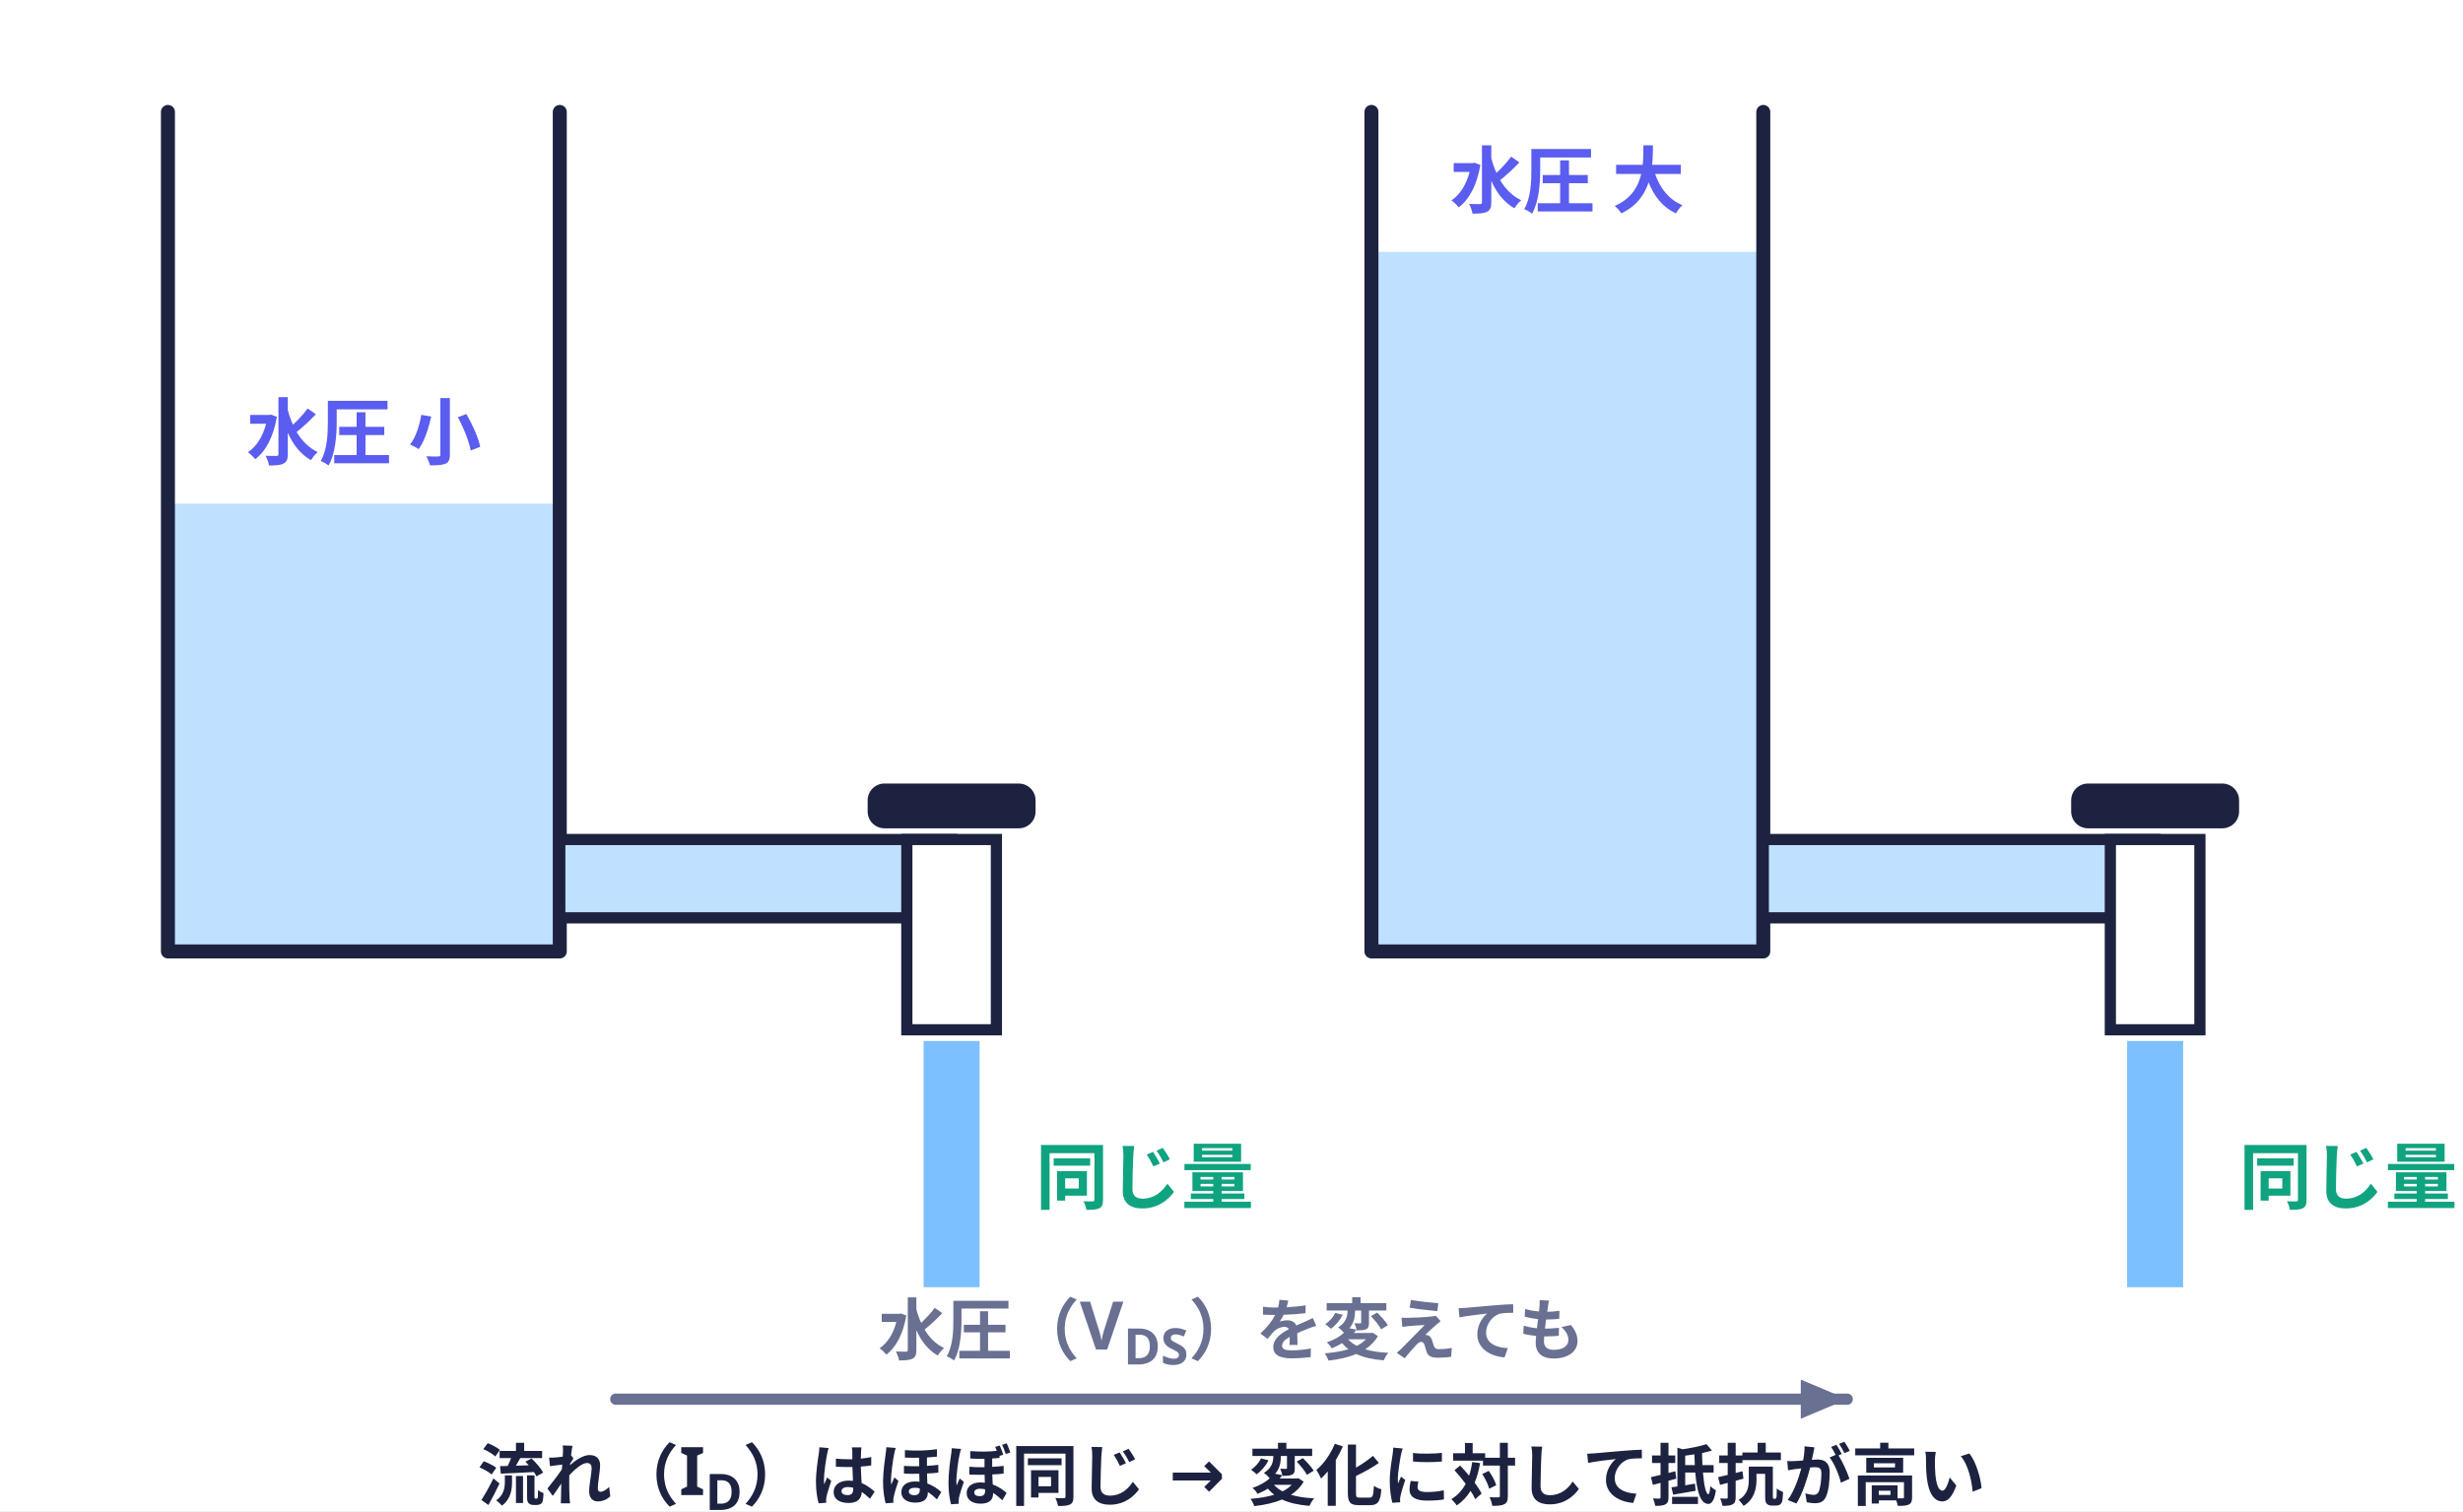
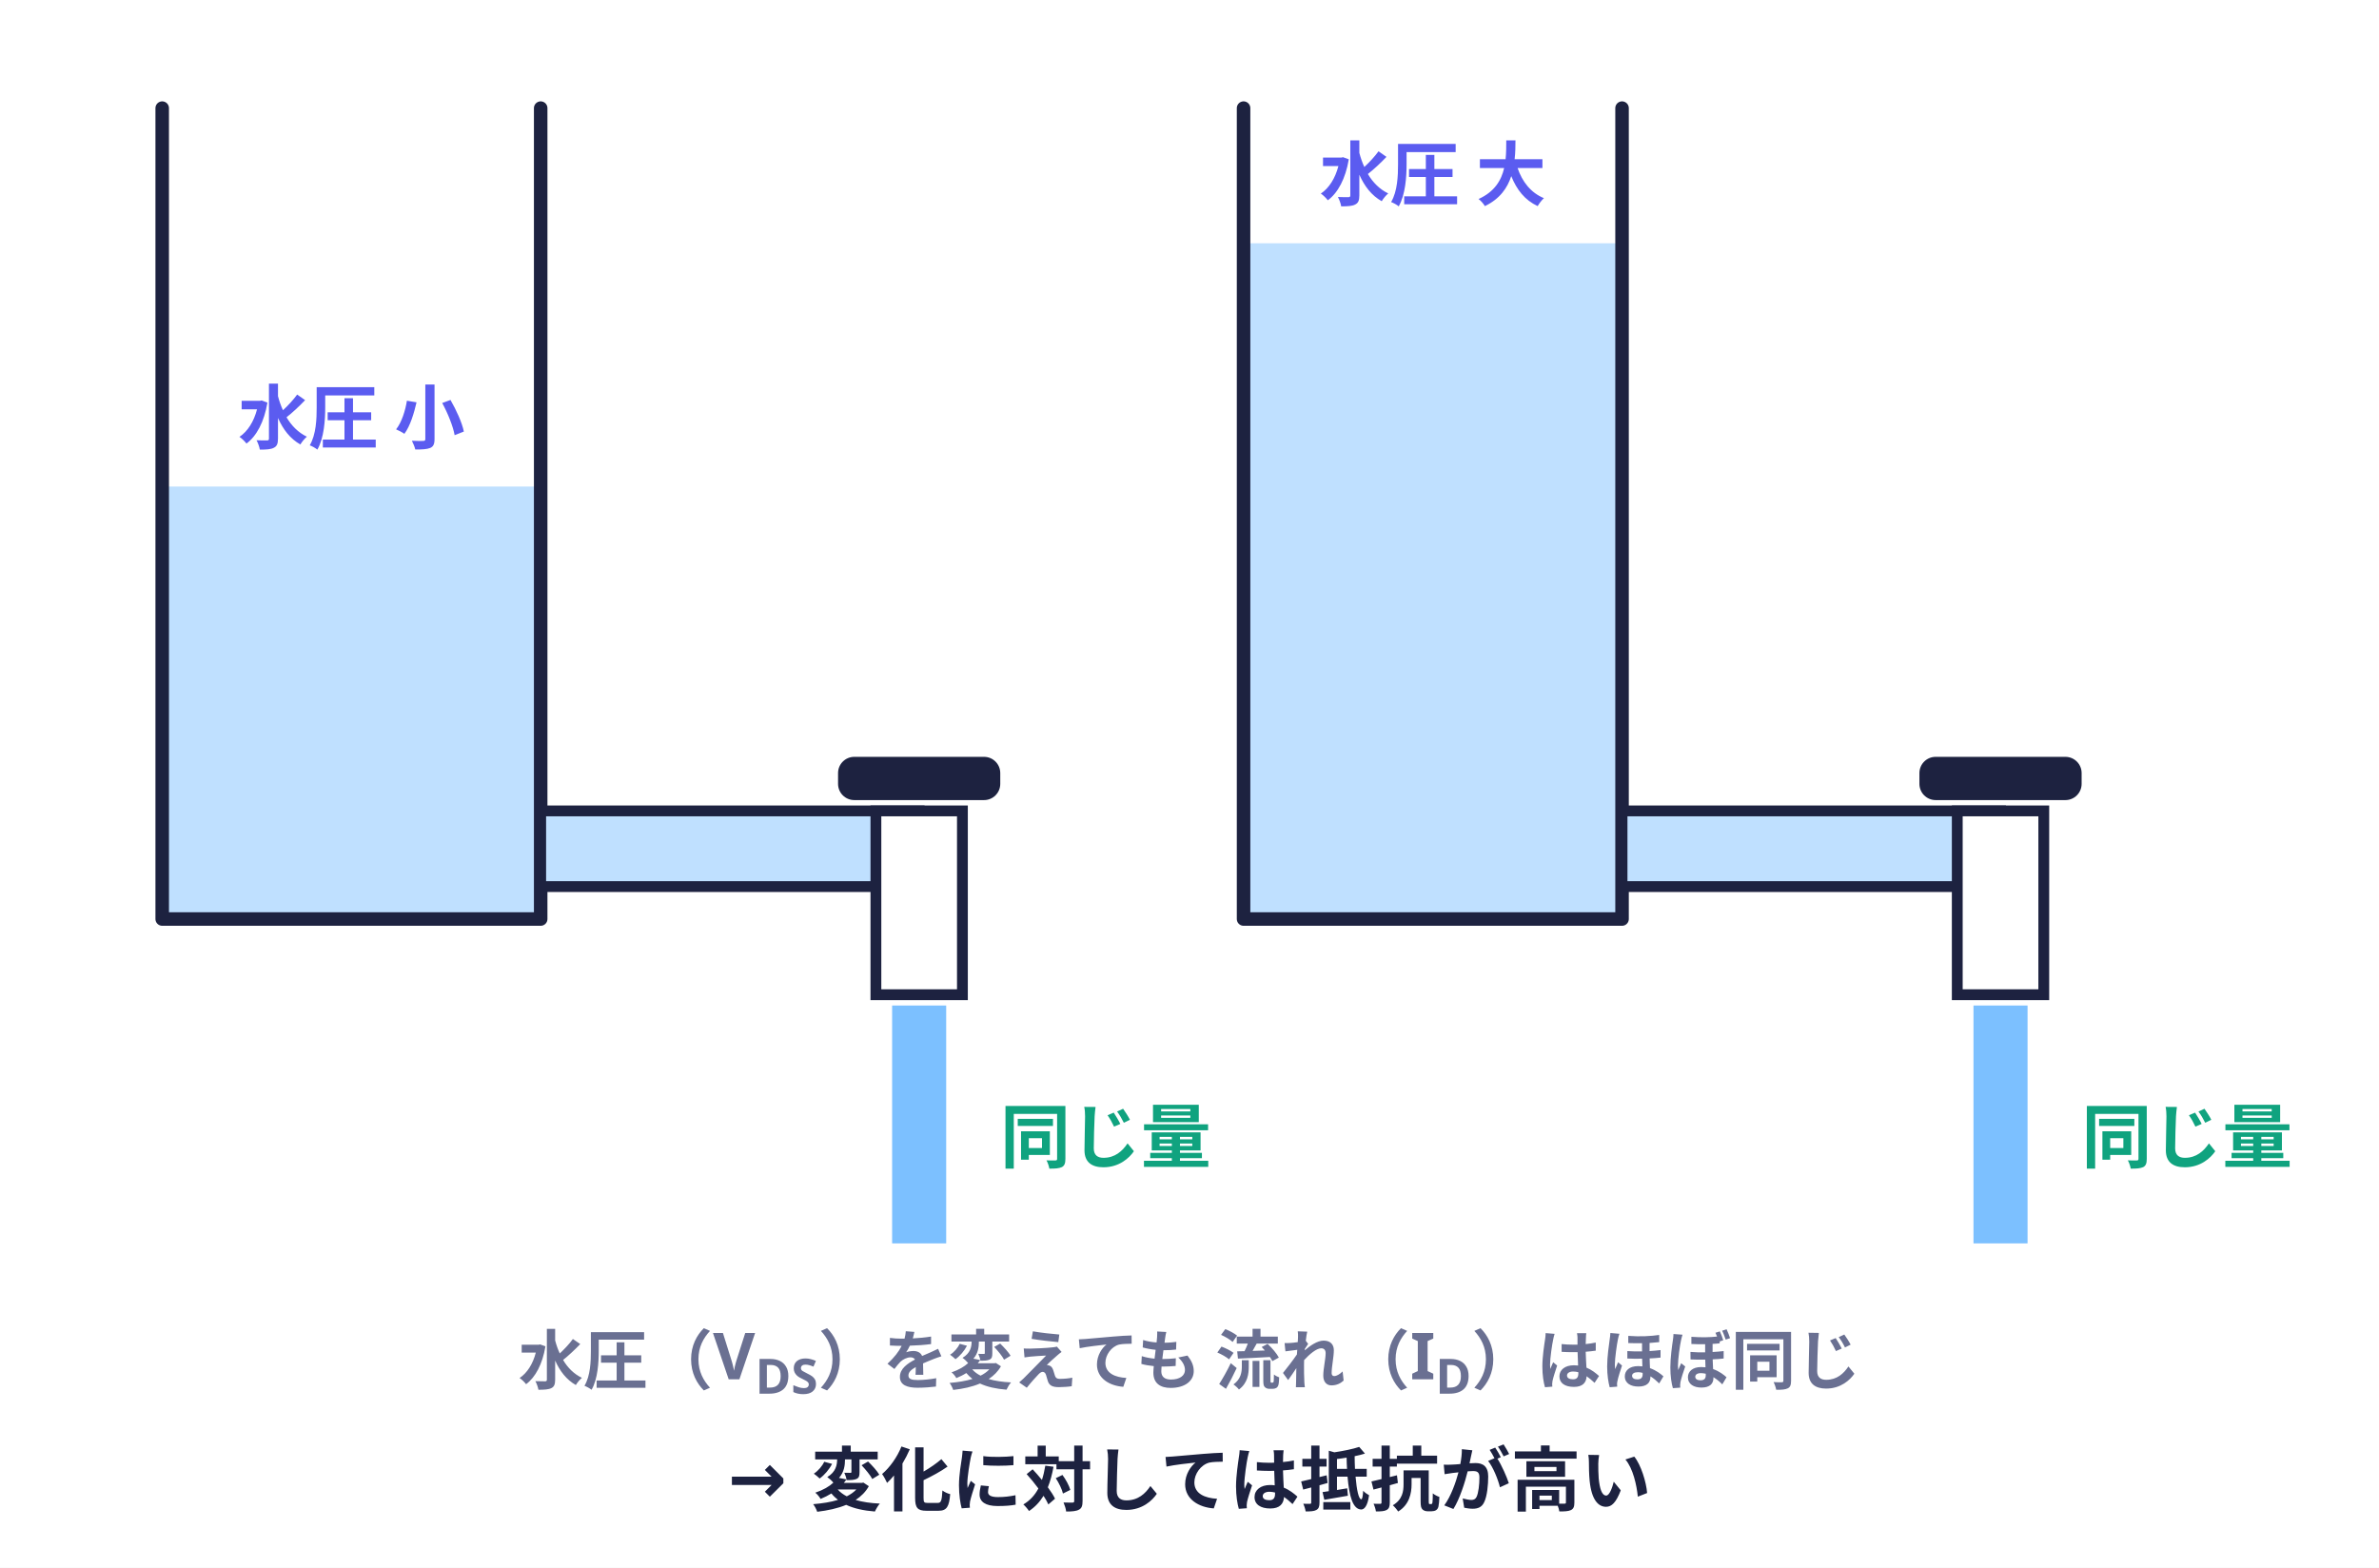
- <svg xmlns="http://www.w3.org/2000/svg" viewBox="0 0 440 270" width="440" height="270">
-   <rect width="440" height="270" fill="#fff" />
+ <svg xmlns="http://www.w3.org/2000/svg" viewBox="0 0 440 290" width="440" height="290">
+   <rect width="440" height="290" fill="#fff" />
  <rect x="30" y="90" width="70" height="80" fill="#bfe0ff" />
  <polyline points="30,20 30,170 100,170 100,20" fill="none" stroke="#1d2240" stroke-width="2.5" stroke-linejoin="round" stroke-linecap="round" />
  <text x="65" y="82" text-anchor="middle" font-size="13" fill="#5b5cf0" font-weight="600" font-family="Hiragino Sans, Noto Sans JP, sans-serif">水圧 小</text>
  <rect x="100" y="150" width="70" height="14" fill="#bfe0ff" stroke="#1d2240" stroke-width="2" />
  <rect x="162" y="150" width="16" height="34" fill="#fff" stroke="#1d2240" stroke-width="2" />
  <rect x="155" y="140" width="30" height="8" rx="3" fill="#1d2240" />
  <rect x="165" y="186" width="10" height="44" fill="#7cc0ff" />
  <text x="185" y="215" text-anchor="start" font-size="13" fill="#10a37f" font-weight="600" font-family="Hiragino Sans, Noto Sans JP, sans-serif">同じ量</text>
-   <rect x="245" y="45" width="70" height="125" fill="#bfe0ff" />
-   <polyline points="245,20 245,170 315,170 315,20" fill="none" stroke="#1d2240" stroke-width="2.5" stroke-linejoin="round" stroke-linecap="round" />
-   <text x="280" y="37" text-anchor="middle" font-size="13" fill="#5b5cf0" font-weight="600" font-family="Hiragino Sans, Noto Sans JP, sans-serif">水圧 大</text>
-   <rect x="315" y="150" width="70" height="14" fill="#bfe0ff" stroke="#1d2240" stroke-width="2" />
-   <rect x="377" y="150" width="16" height="34" fill="#fff" stroke="#1d2240" stroke-width="2" />
-   <rect x="370" y="140" width="30" height="8" rx="3" fill="#1d2240" />
-   <rect x="380" y="186" width="10" height="44" fill="#7cc0ff" />
-   <text x="400" y="215" text-anchor="start" font-size="13" fill="#10a37f" font-weight="600" font-family="Hiragino Sans, Noto Sans JP, sans-serif">同じ量</text>
-   <polyline points="110,250 330,250" fill="none" stroke="#6a7092" stroke-width="2" stroke-linejoin="round" stroke-linecap="round" />
-   <polygon points="330,250 321.7,253.5 321.7,246.5" fill="#6a7092" />
-   <text x="220" y="242" text-anchor="middle" font-size="12" fill="#6a7092" font-weight="600" font-family="Hiragino Sans, Noto Sans JP, sans-serif">水圧（V<tspan baseline-shift="sub" font-size="9">DS</tspan>）を変えても</text>
-   <text x="220" y="268" text-anchor="middle" font-size="12" fill="#1d2240" font-weight="600" font-family="Hiragino Sans, Noto Sans JP, sans-serif">流れ（I<tspan baseline-shift="sub" font-size="9">D</tspan>）はほぼ同じ → 変化に対して抵抗が高い</text>
+   <rect x="230" y="45" width="70" height="125" fill="#bfe0ff" />
+   <polyline points="230,20 230,170 300,170 300,20" fill="none" stroke="#1d2240" stroke-width="2.5" stroke-linejoin="round" stroke-linecap="round" />
+   <text x="265" y="37" text-anchor="middle" font-size="13" fill="#5b5cf0" font-weight="600" font-family="Hiragino Sans, Noto Sans JP, sans-serif">水圧 大</text>
+   <rect x="300" y="150" width="70" height="14" fill="#bfe0ff" stroke="#1d2240" stroke-width="2" />
+   <rect x="362" y="150" width="16" height="34" fill="#fff" stroke="#1d2240" stroke-width="2" />
+   <rect x="355" y="140" width="30" height="8" rx="3" fill="#1d2240" />
+   <rect x="365" y="186" width="10" height="44" fill="#7cc0ff" />
+   <text x="385" y="215" text-anchor="start" font-size="13" fill="#10a37f" font-weight="600" font-family="Hiragino Sans, Noto Sans JP, sans-serif">同じ量</text>
+   <text x="220" y="256" text-anchor="middle" font-size="12" fill="#6a7092" font-weight="600" font-family="Hiragino Sans, Noto Sans JP, sans-serif">水圧（V<tspan baseline-shift="sub" font-size="9">DS</tspan>）を変えても 流れ（I<tspan baseline-shift="sub" font-size="9">D</tspan>）はほぼ同じ</text>
+   <text x="220" y="278" text-anchor="middle" font-size="13" fill="#1d2240" font-weight="600" font-family="Hiragino Sans, Noto Sans JP, sans-serif">→ 変化に対しては抵抗が高い</text>
</svg>
